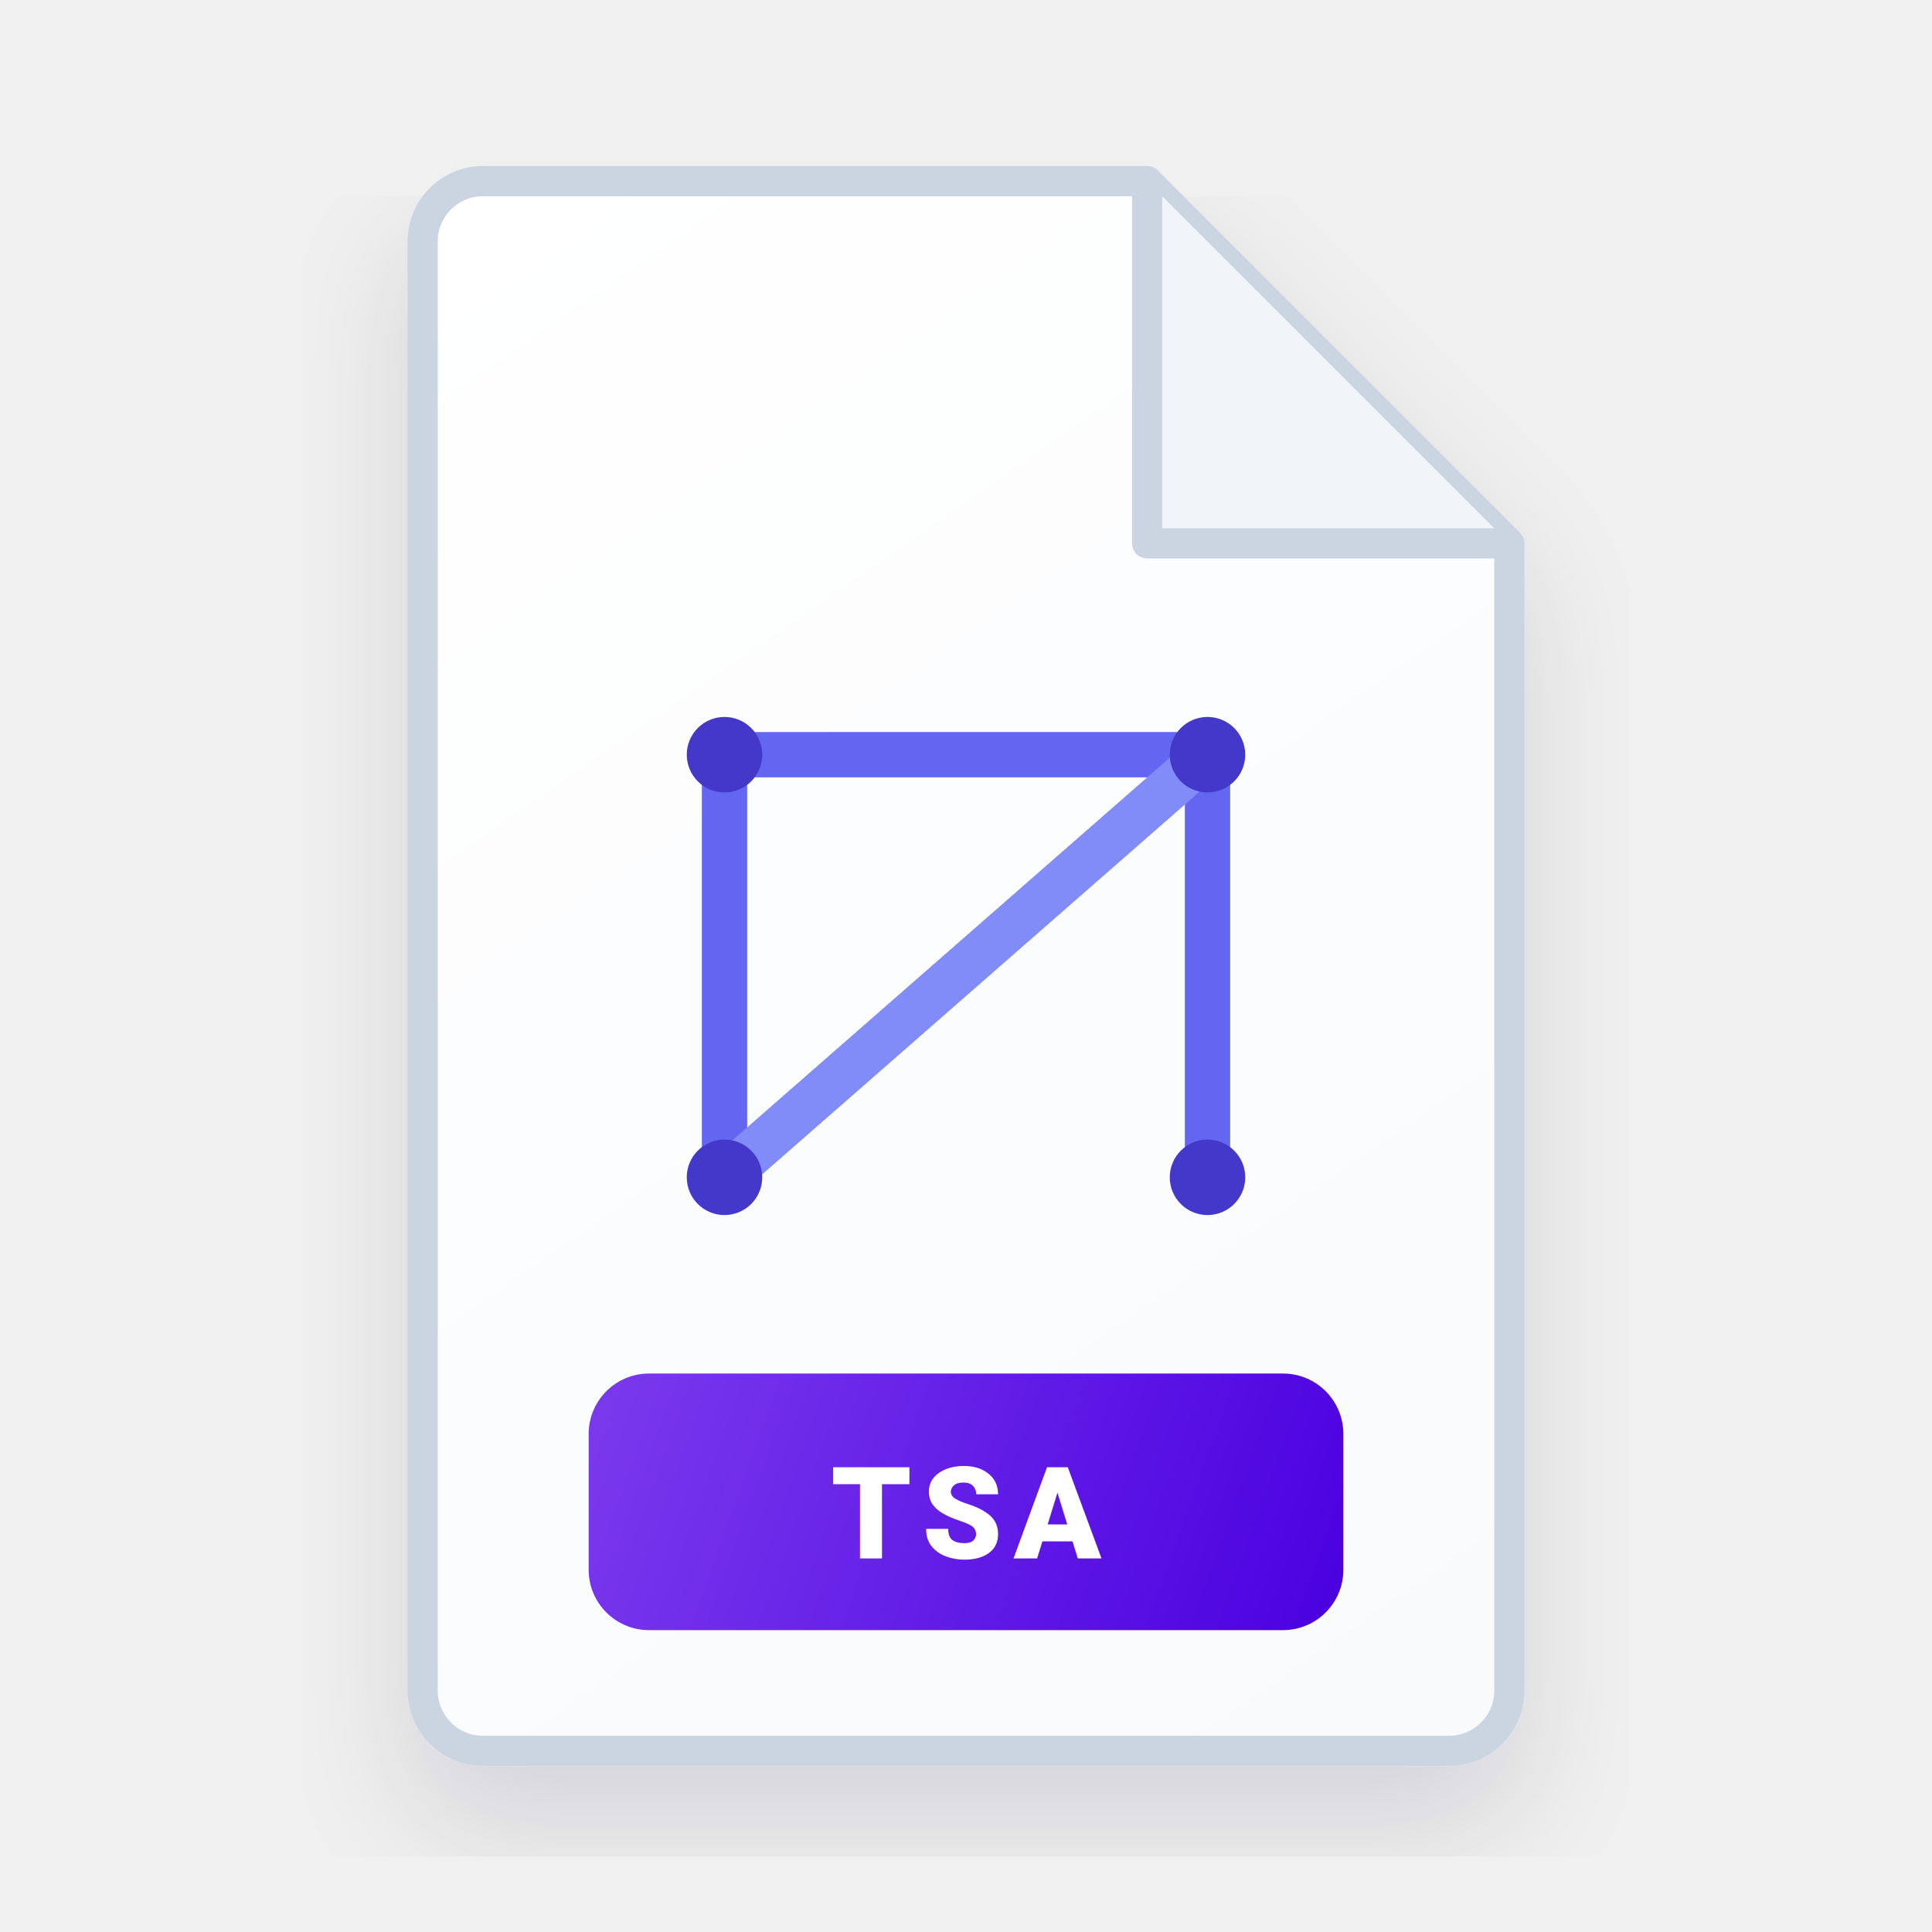
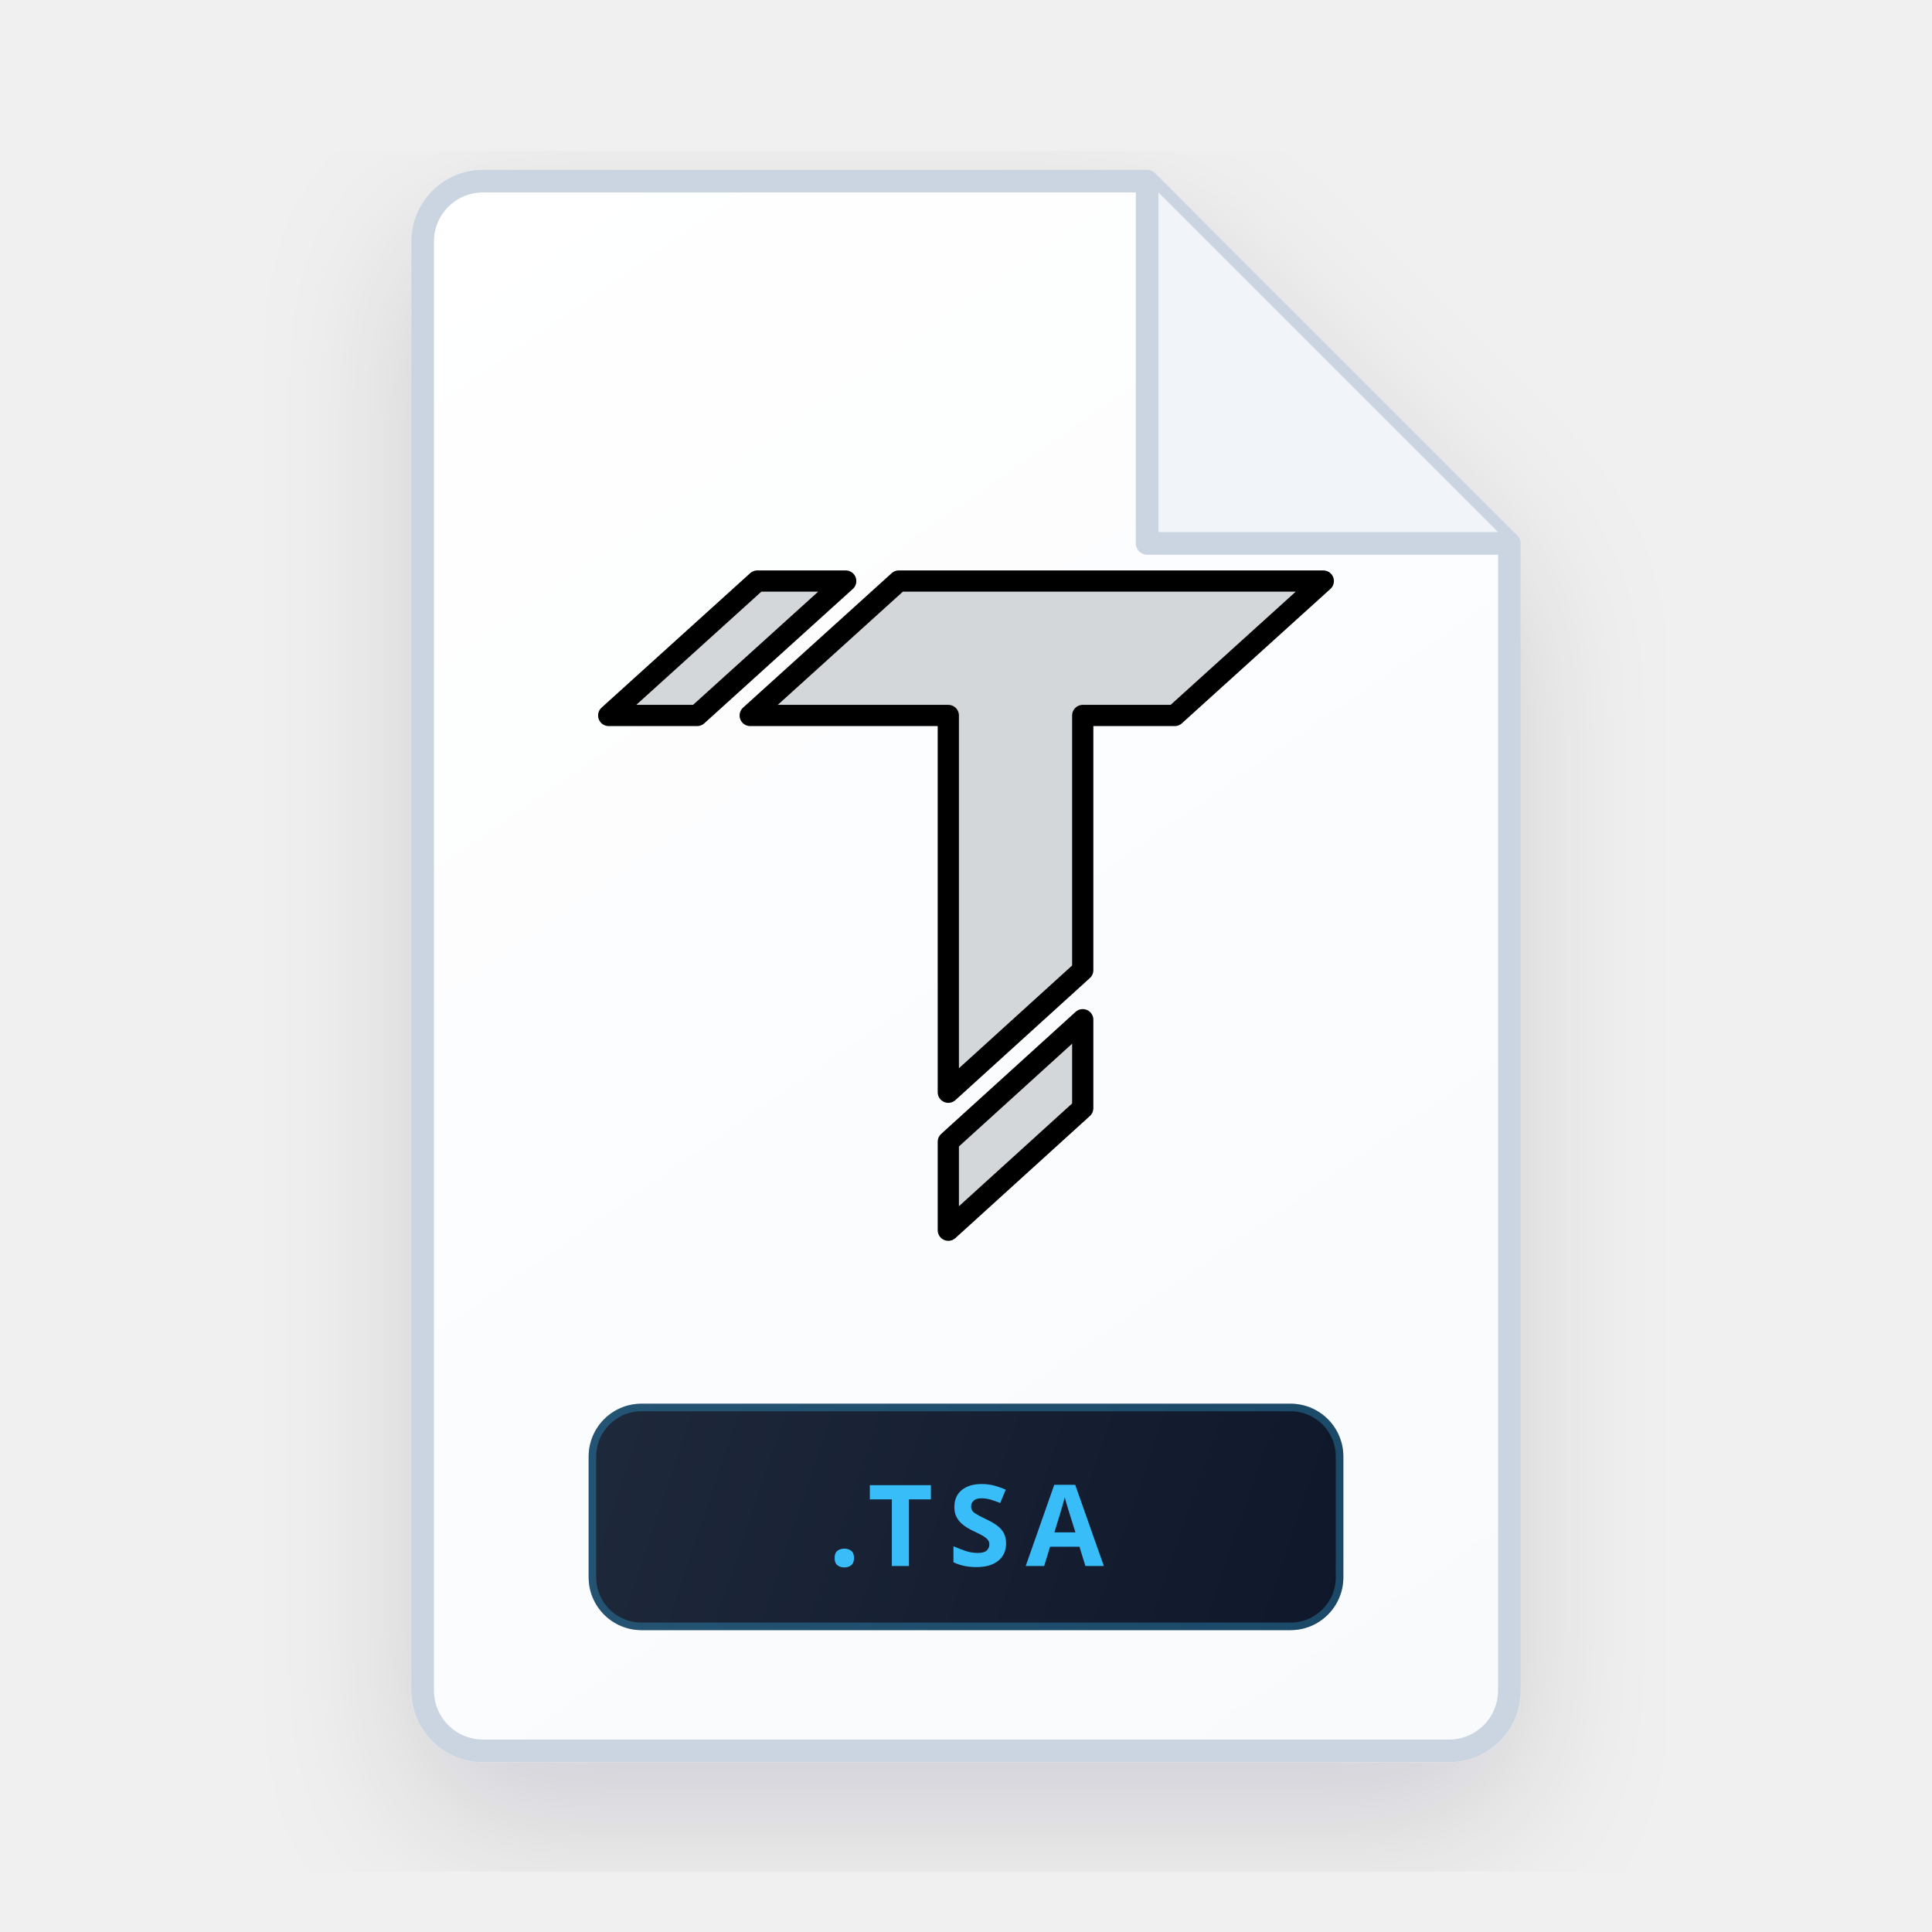
<svg xmlns="http://www.w3.org/2000/svg" width="512" height="512" viewBox="0 0 512 512" fill="none">
  <defs>
-     <filter id="shadow" x="80" y="36" width="352" height="456" filterUnits="userSpaceOnUse" color-interpolation-filters="sRGB">
-       <feDropShadow dx="0" dy="16" stdDeviation="16" flood-color="#0F172A" flood-opacity="0.12" />
+     <filter id="card_shadow" x="70" y="24" width="372" height="472" filterUnits="userSpaceOnUse" color-interpolation-filters="sRGB">
+       <feDropShadow dx="0" dy="16" stdDeviation="20" flood-color="#0F172A" flood-opacity="0.14" />
    </filter>
-     <linearGradient id="tsa_badge_grad" x1="156" y1="360" x2="356" y2="432" gradientUnits="userSpaceOnUse">
-       <stop offset="0%" stop-color="#7C3AED" />
-       <stop offset="100%" stop-color="#4A00E0" />
-     </linearGradient>
-     <linearGradient id="page_grad" x1="112" y1="48" x2="400" y2="464" gradientUnits="userSpaceOnUse">
+     <linearGradient id="doc_grad" x1="112" y1="48" x2="400" y2="464" gradientUnits="userSpaceOnUse">
      <stop offset="0%" stop-color="#FFFFFF" />
      <stop offset="100%" stop-color="#F8FAFC" />
    </linearGradient>
+     <linearGradient id="badge_grad" x1="156" y1="364" x2="356" y2="432" gradientUnits="userSpaceOnUse">
+       <stop offset="0%" stop-color="#1E293B" />
+       <stop offset="100%" stop-color="#0F172A" />
+     </linearGradient>
  </defs>
-   <g filter="url(#shadow)">
-     <path d="M128 48H304L400 144V448C400 456.837 392.837 464 384 464H128C119.163 464 112 456.837 112 448V64C112 55.163 119.163 48 128 48Z" fill="url(#page_grad)" stroke="#CBD5E1" stroke-width="8" stroke-linejoin="round" />
-     <path d="M304 48V144H400" fill="#F1F5F9" stroke="#CBD5E1" stroke-width="8" stroke-linejoin="round" />
+   <g filter="url(#card_shadow)">
+     <path d="M128 48H304L400 144V448C400 456.837 392.837 464 384 464H128C119.163 464 112 456.837 112 448V64C112 55.163 119.163 48 128 48Z" fill="url(#doc_grad)" stroke="#CBD5E1" stroke-width="6" stroke-linejoin="round" />
+     <path d="M304 48V144H400" fill="#F1F5F9" stroke="#CBD5E1" stroke-width="6" stroke-linejoin="round" />
  </g>
-   <g stroke="#6366F1" stroke-width="12" stroke-linecap="round" stroke-linejoin="round">
-     <line x1="192" y1="200" x2="192" y2="312" />
-     <line x1="320" y1="200" x2="320" y2="312" />
-     <line x1="192" y1="200" x2="320" y2="200" />
-     <line x1="192" y1="312" x2="320" y2="200" stroke="#818CF8" stroke-dasharray="1 1" />
+   <g transform="translate(136, 120) scale(0.46875)" stroke-linejoin="round" stroke-linecap="round">
+     <polygon points="138,72.5 188,72.5 104,148.5 54,148.5" fill="#D3D7DA" stroke="#000000" stroke-width="12" />
+     <polygon points="218,72.5 458,72.5 374,148.5 322,148.5 322,292.5 246,361.5 246,148.5 134,148.5" fill="#D3D7DA" stroke="#000000" stroke-width="12" />
+     <polygon points="322,320.5 322,370.5 246,439.5 246,389.5" fill="#D3D7DA" stroke="#000000" stroke-width="12" />
  </g>
-   <circle cx="192" cy="200" r="10" fill="#4338CA" />
-   <circle cx="320" cy="200" r="10" fill="#4338CA" />
-   <circle cx="192" cy="312" r="10" fill="#4338CA" />
-   <circle cx="320" cy="312" r="10" fill="#4338CA" />
-   <rect x="156" y="364" width="200" height="68" rx="16" fill="url(#tsa_badge_grad)" />
-   <text x="256" y="413" font-family="system-ui, -apple-system, 'Segoe UI', Roboto, Helvetica, Arial, sans-serif" font-size="34" font-weight="800" fill="#FFFFFF" text-anchor="middle" letter-spacing="3">TSA</text>
+   <rect x="156" y="372" width="200" height="60" rx="14" fill="url(#badge_grad)" />
+   <rect x="157" y="373" width="198" height="58" rx="13" stroke="#38BDF8" stroke-width="2" stroke-opacity="0.3" />
+   <text x="256" y="415" font-family="'Segoe UI', -apple-system, sans-serif" font-size="30" font-weight="800" fill="#38BDF8" text-anchor="middle" letter-spacing="4">.TSA</text>
</svg>
